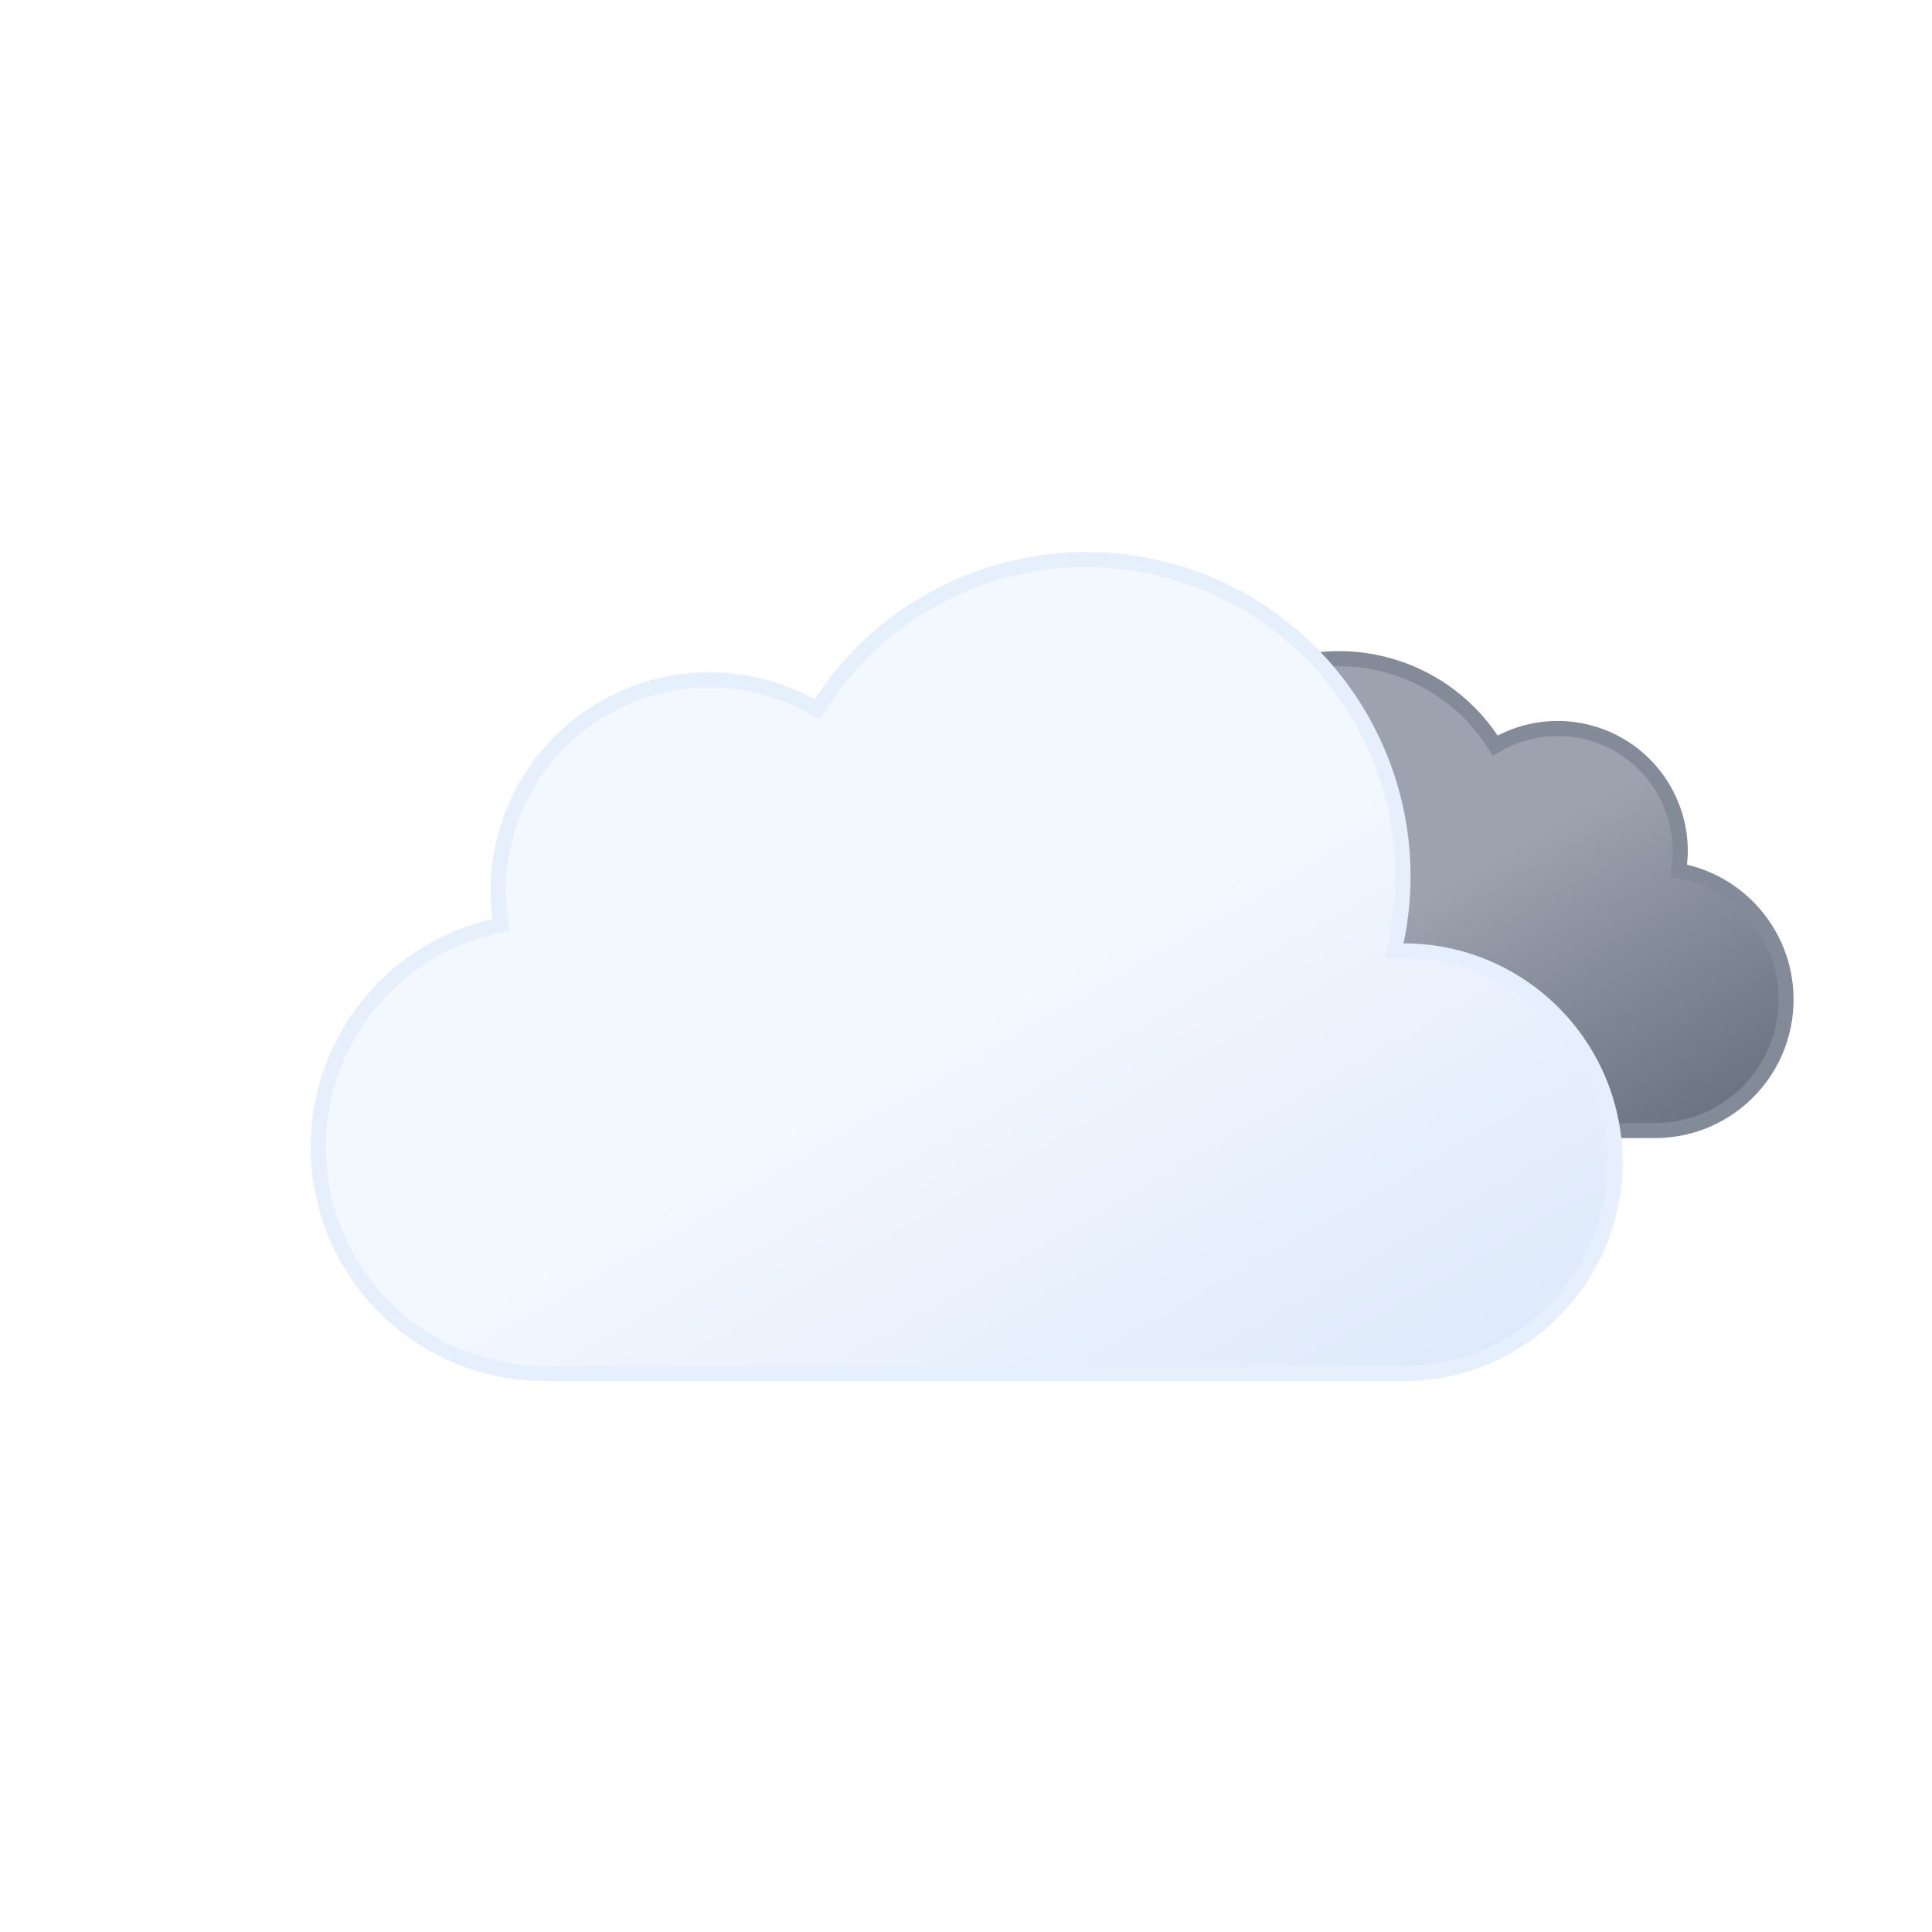
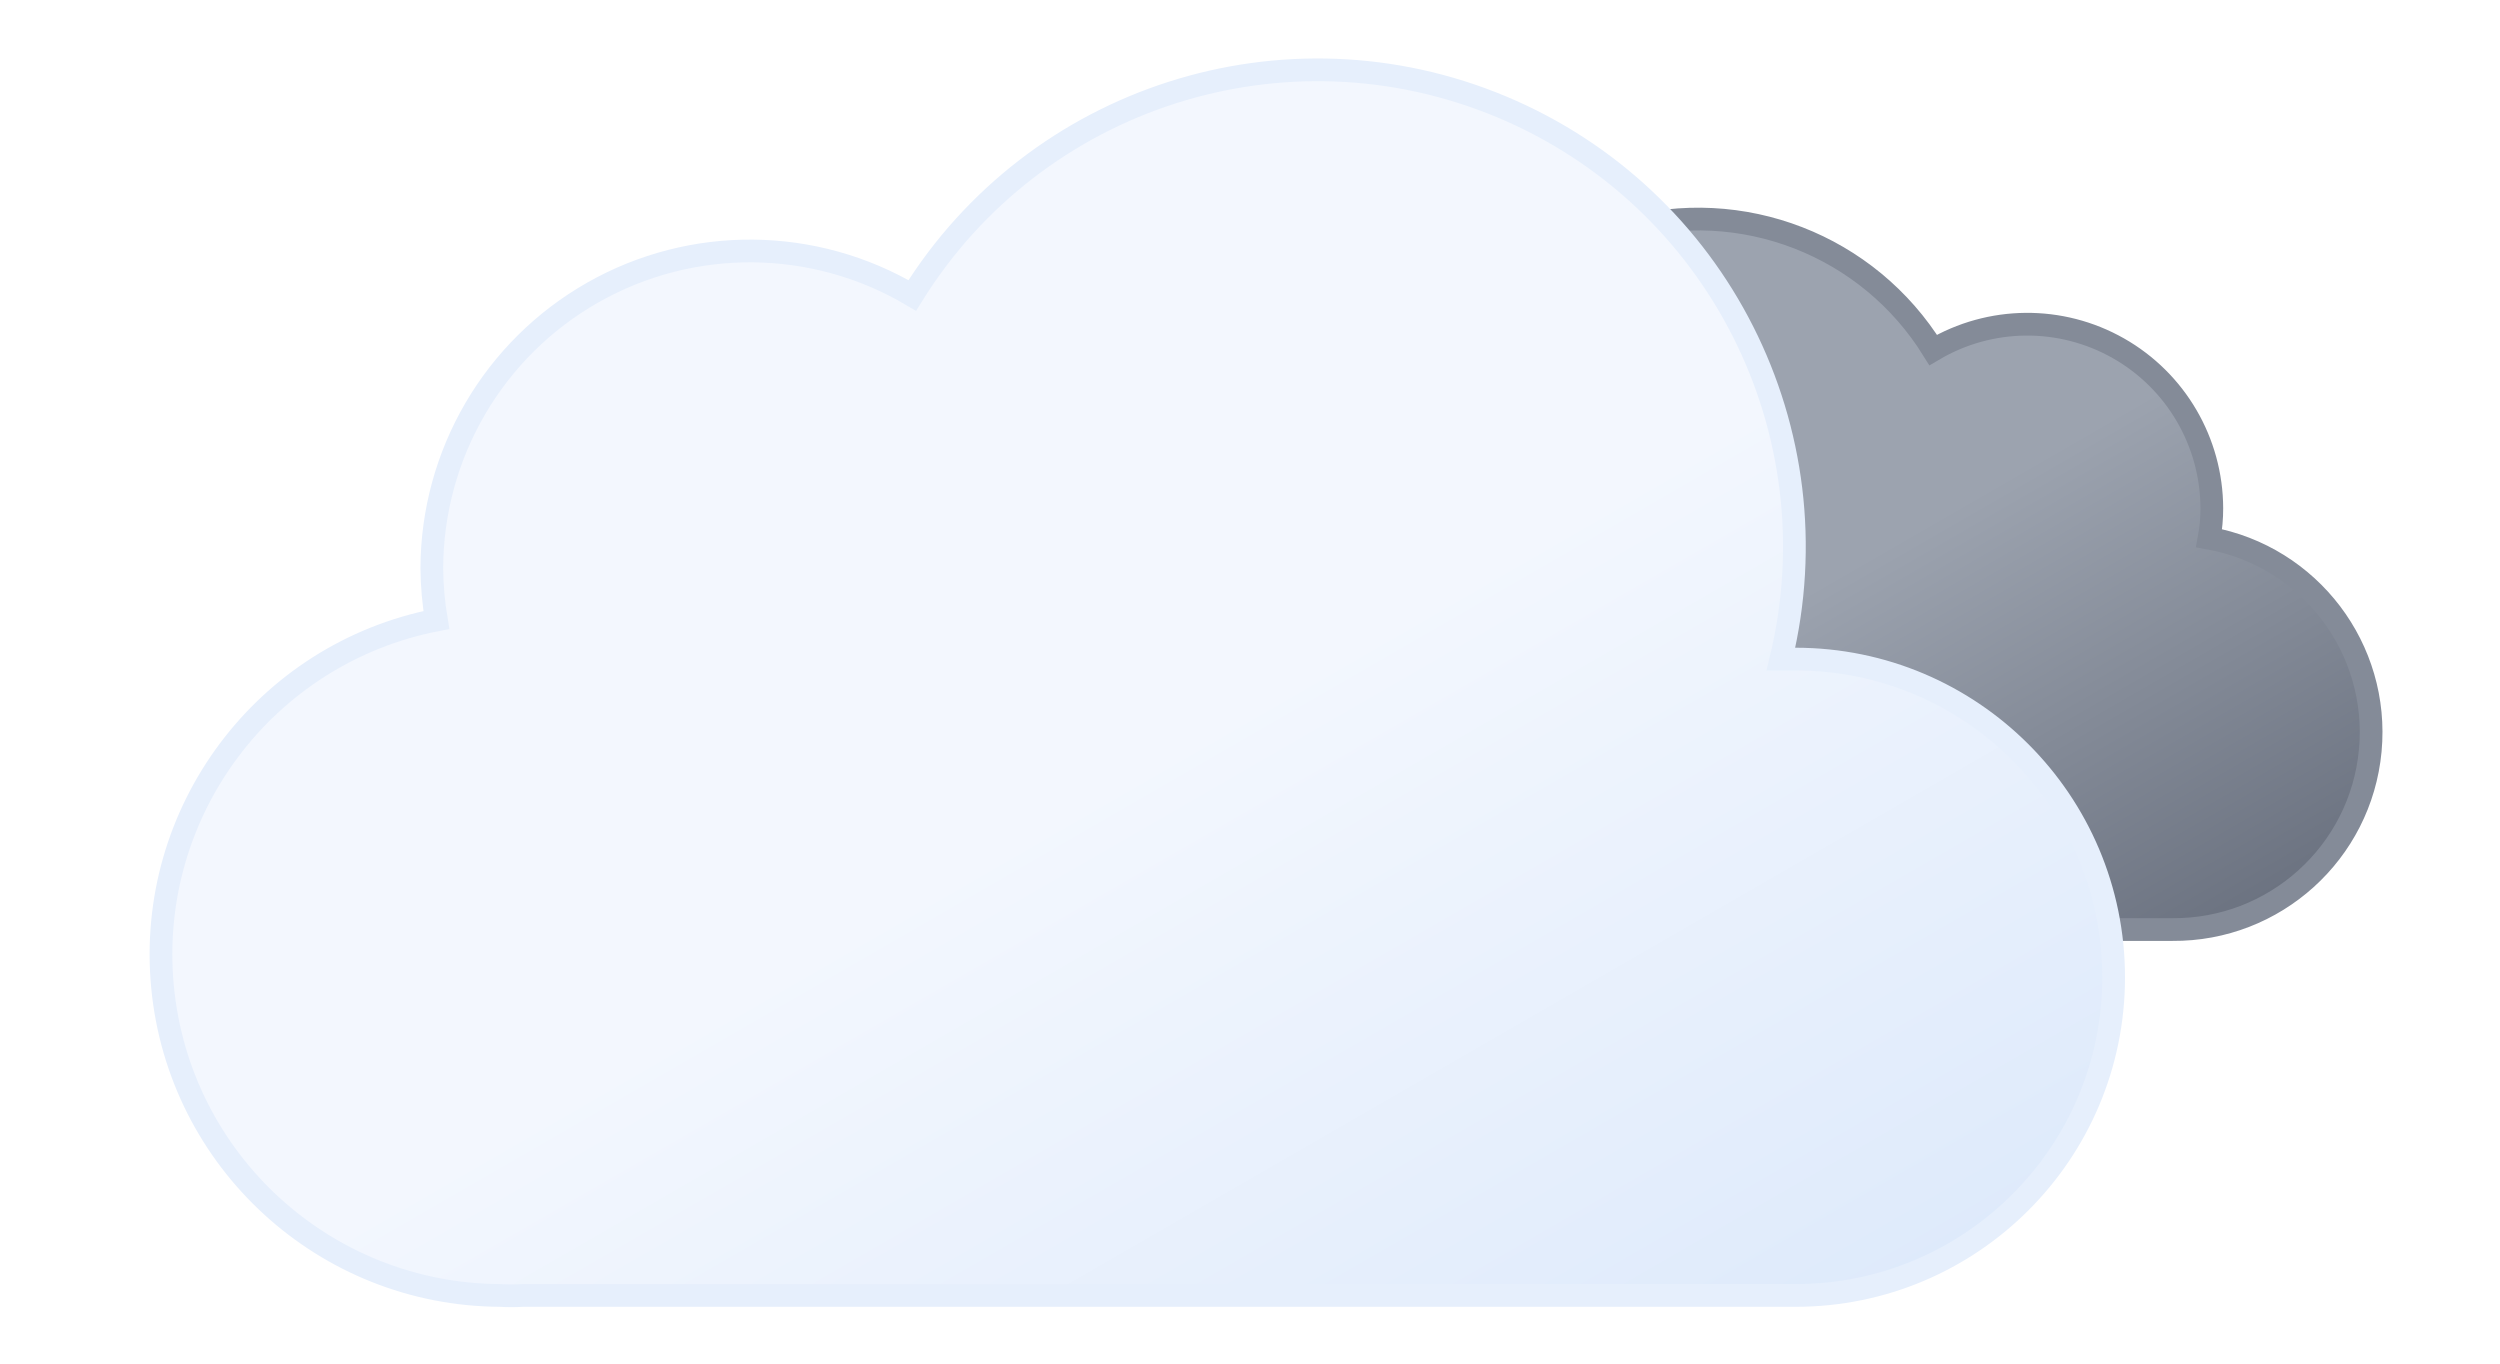
- <svg xmlns="http://www.w3.org/2000/svg" viewBox="0 0 64 64">
+ <svg xmlns="http://www.w3.org/2000/svg" viewBox="7 17 55 30">
  <defs>
    <linearGradient id="a" x1="40.76" y1="23" x2="50.83" y2="40.46" gradientUnits="userSpaceOnUse">
      <stop offset="0" stop-color="#9ca3af" />
      <stop offset="0.45" stop-color="#9ca3af" />
      <stop offset="1" stop-color="#6b7280" />
    </linearGradient>
    <linearGradient id="b" x1="22.56" y1="21.96" x2="39.2" y2="50.8" gradientUnits="userSpaceOnUse">
      <stop offset="0" stop-color="#f3f7fe" />
      <stop offset="0.45" stop-color="#f3f7fe" />
      <stop offset="1" stop-color="#deeafb" />
    </linearGradient>
  </defs>
  <path d="M34.23,33.45a4.05,4.05,0,0,0,4.05,4H54.79a4.34,4.34,0,0,0,.81-8.61,3.52,3.52,0,0,0,.06-.66,4.06,4.06,0,0,0-6.13-3.48,6.08,6.08,0,0,0-11.25,3.19,6.34,6.34,0,0,0,.18,1.46h-.18A4.05,4.05,0,0,0,34.23,33.45Z" stroke="#848b98" stroke-miterlimit="10" stroke-width="0.5" fill="url(#a)">
    <animateTransform attributeName="transform" type="translate" values="-2.1 0; 2.1 0; -2.1 0" dur="7s" repeatCount="indefinite" />
  </path>
  <path d="M46.5,31.5l-.32,0a10.49,10.49,0,0,0-19.11-8,7,7,0,0,0-10.57,6,7.21,7.21,0,0,0,.1,1.14A7.5,7.5,0,0,0,18,45.5a4.19,4.19,0,0,0,.5,0v0h28a7,7,0,0,0,0-14Z" stroke="#e6effc" stroke-miterlimit="10" stroke-width="0.5" fill="url(#b)">
    <animateTransform attributeName="transform" type="translate" values="-3 0; 3 0; -3 0" dur="7s" repeatCount="indefinite" />
  </path>
</svg>
